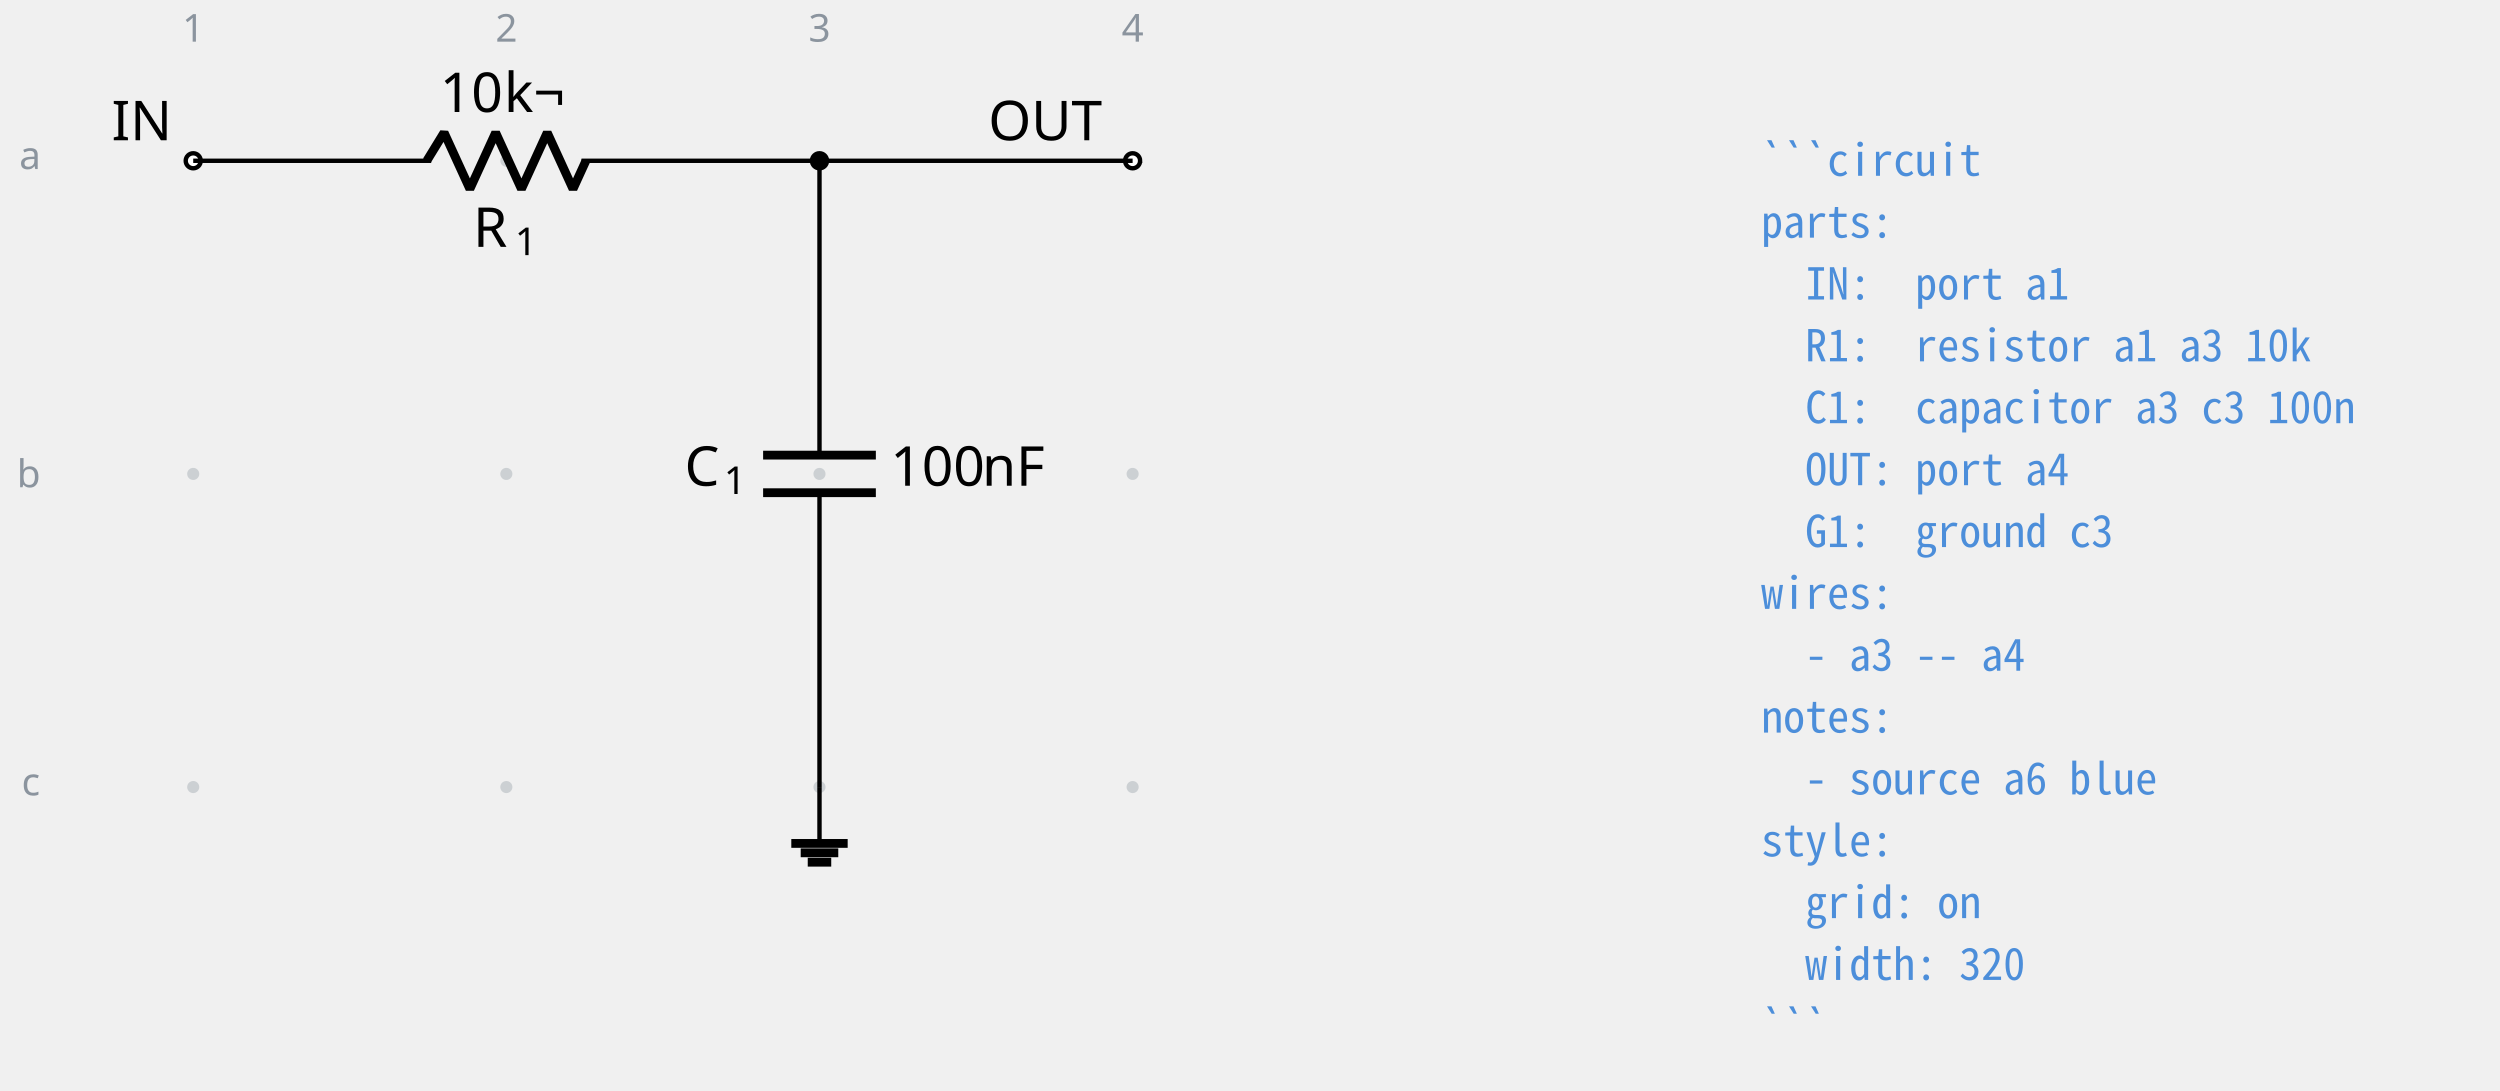
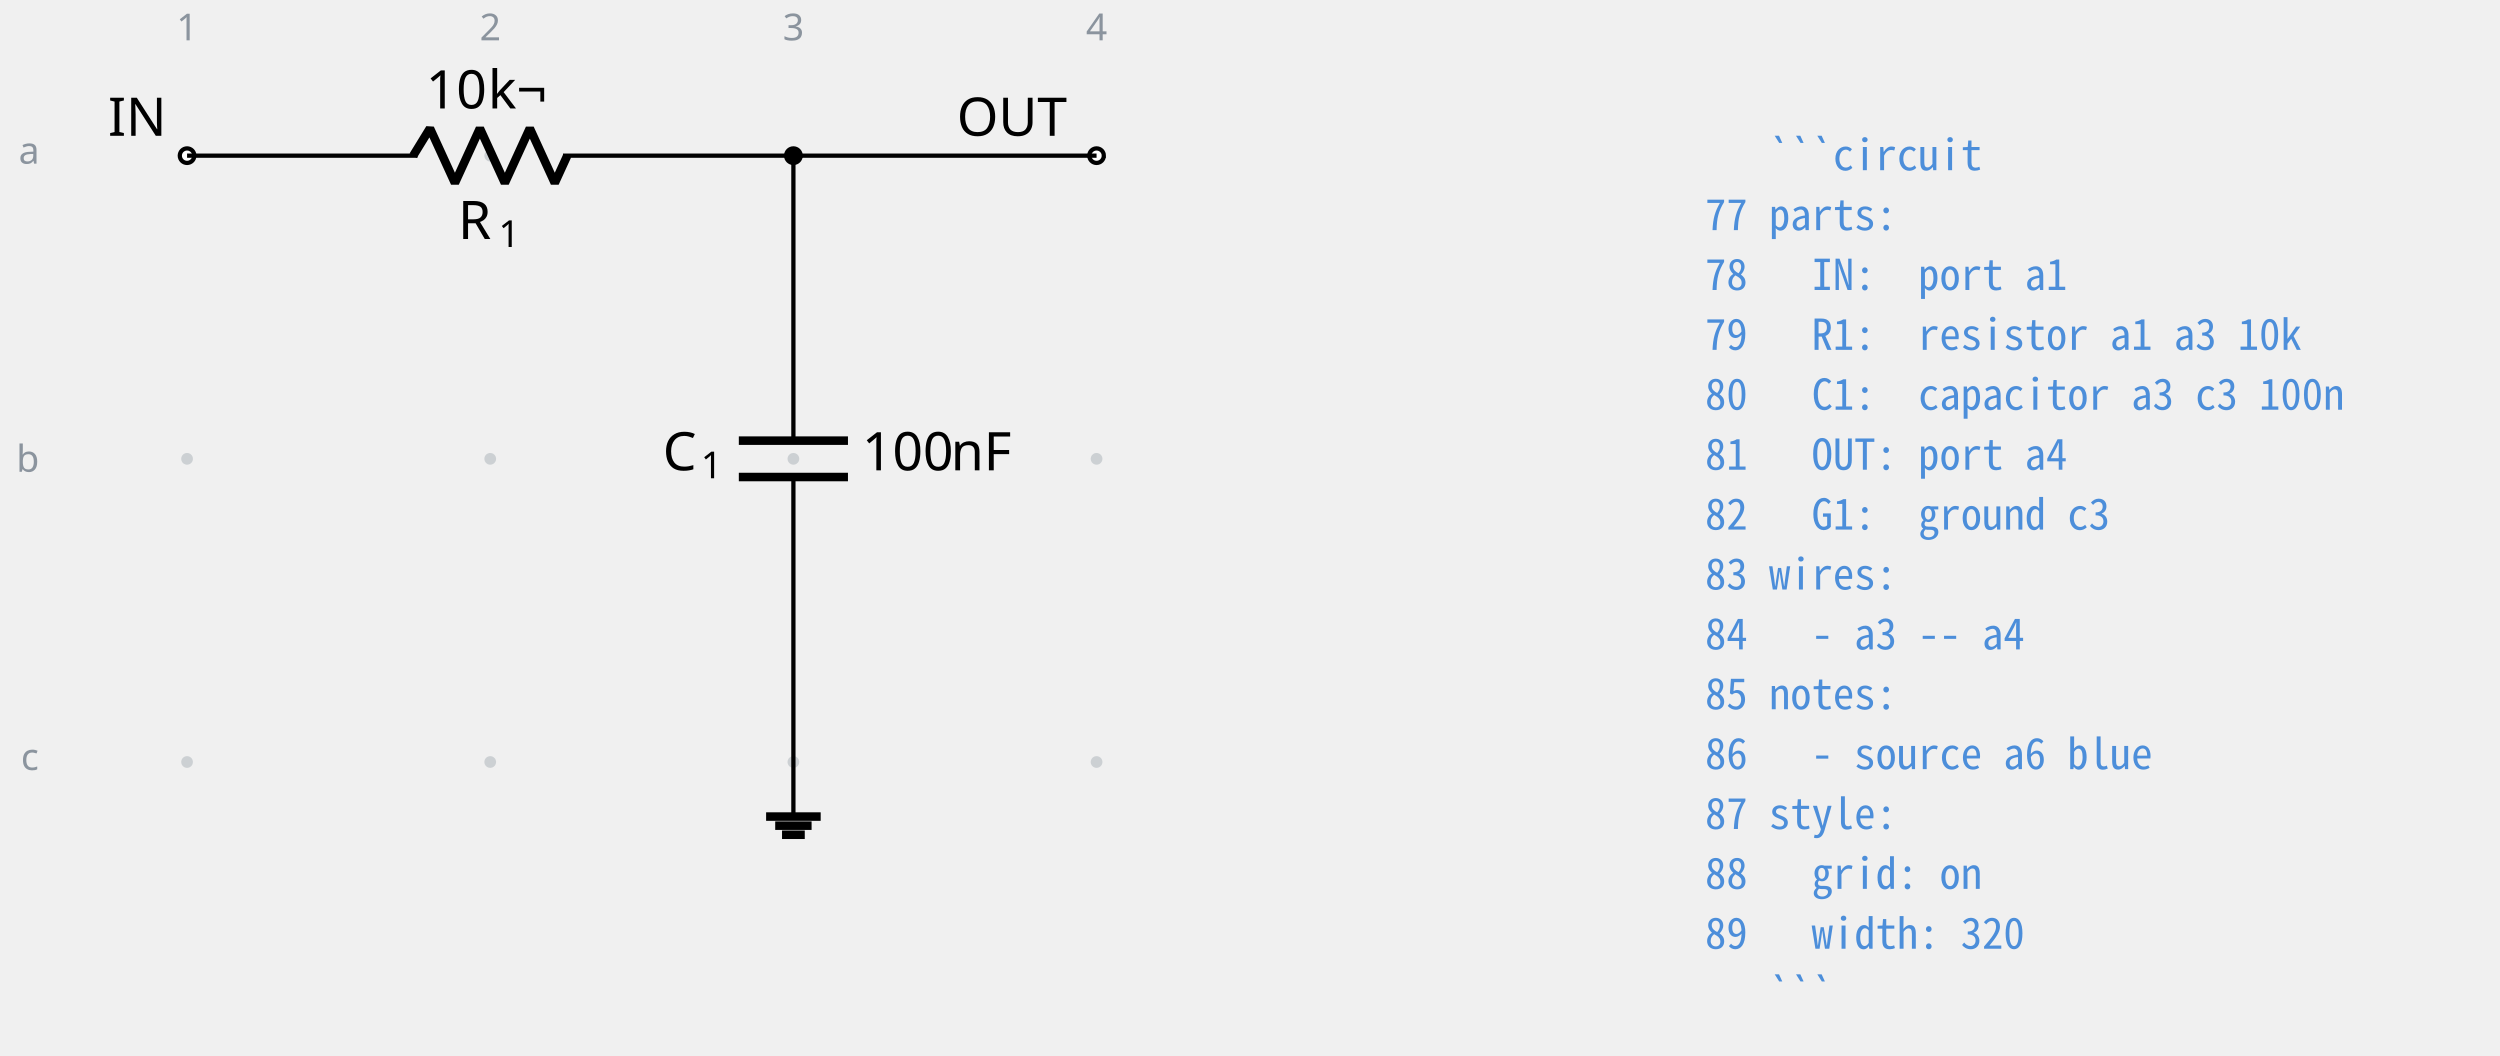
- <svg xmlns="http://www.w3.org/2000/svg" fill="currentColor" width="320" height="139.551" viewBox="-72 -72 454.321 198.128">
+ <svg xmlns="http://www.w3.org/2000/svg" fill="currentColor" width="320" height="135.109" viewBox="-72 -72 469.259 198.128">
  <g stroke="currentColor" stroke-miterlimit="10" stroke-width=".8">
    <path fill="#8b949e" fill-opacity=".35" stroke="none" stroke-opacity=".35" d="M-35.787-42.781a1.1 1.1 0 1 0-2.2 0 1.1 1.1 0 0 0 2.2 0M-35.787 14.124a1.1 1.1 0 1 0-2.2 0 1.1 1.1 0 0 0 2.2 0M-35.787 71.03a1.1 1.1 0 1 0-2.2 0 1.1 1.1 0 0 0 2.2 0M21.118-42.781a1.1 1.1 0 1 0-2.2 0 1.1 1.1 0 0 0 2.2 0M21.118 14.124a1.1 1.1 0 1 0-2.2 0 1.1 1.1 0 0 0 2.2 0M21.118 71.03a1.1 1.1 0 1 0-2.2 0 1.1 1.1 0 0 0 2.2 0M78.024-42.781a1.1 1.1 0 1 0-2.2 0 1.1 1.1 0 0 0 2.2 0M78.024 14.124a1.1 1.1 0 1 0-2.2 0 1.1 1.1 0 0 0 2.2 0M78.024 71.03a1.1 1.1 0 1 0-2.2 0 1.1 1.1 0 0 0 2.2 0M134.93-42.781a1.1 1.1 0 1 0-2.2 0 1.1 1.1 0 0 0 2.2 0M134.93 14.124a1.1 1.1 0 1 0-2.2 0 1.1 1.1 0 0 0 2.2 0M134.93 71.03a1.1 1.1 0 1 0-2.2 0 1.1 1.1 0 0 0 2.2 0m-1.1 0" />
    <g fill="#8b949e" stroke="#8b949e">
      <text x="-36.887" y="-42.781" fill="#8b949e" stroke="none" font-family="cmr7" font-size="7" transform="translate(-1.993 -21.645)">1</text>
    </g>
    <g fill="#8b949e" stroke="#8b949e">
      <text x="-36.887" y="-42.781" fill="#8b949e" stroke="none" font-family="cmr7" font-size="7" transform="translate(54.912 -21.645)">2</text>
    </g>
    <g fill="#8b949e" stroke="#8b949e">
      <text x="-36.887" y="-42.781" fill="#8b949e" stroke="none" font-family="cmr7" font-size="7" transform="translate(111.818 -21.645)">3</text>
    </g>
    <g fill="#8b949e" stroke="#8b949e">
      <text x="-36.887" y="-42.781" fill="#8b949e" stroke="none" font-family="cmr7" font-size="7" transform="translate(168.723 -21.645)">4</text>
    </g>
    <g fill="#8b949e" stroke="#8b949e">
      <text x="-36.887" y="-42.781" fill="#8b949e" stroke="none" font-family="cmr7" font-size="7" transform="translate(-31.62 1.507)">a</text>
    </g>
    <g fill="#8b949e" stroke="#8b949e">
      <text x="-36.887" y="-42.781" fill="#8b949e" stroke="none" font-family="cmr7" font-size="7" transform="translate(-32.05 59.336)">b</text>
    </g>
    <g fill="#8b949e" stroke="#8b949e">
      <text x="-36.887" y="-42.781" fill="#8b949e" stroke="none" font-family="cmr7" font-size="7" transform="translate(-31.189 115.318)">c</text>
    </g>
    <g fill="#ffffff">
      <path d="M-35.522-42.781a1.365 1.365 0 1 0-2.73 0 1.365 1.365 0 0 0 2.73 0Zm-1.365 0" />
    </g>
    <text x="-36.887" y="-42.781" stroke="none" font-family="cmr10" font-size="10" transform="translate(-14.844 -3.733)">IN</text>
    <path fill="none" d="M-36.887-42.781h.4m-.4 0H6.36m27.315 0h43.248m-.4 0h.4" />
    <g stroke-linejoin="bevel" stroke-width="1.6">
      <path fill="none" d="m5.561-42.781 3.143-5.122L13.39-37.66l4.685-10.243 4.686 10.243 4.686-10.243 4.686 10.243 2.343-5.121" />
    </g>
    <g stroke="none">
      <text x="-36.887" y="-42.781" font-family="cmmi10" font-size="10" transform="translate(50.866 15.648)">R</text>
      <text x="-29.294" y="-41.281" font-family="cmr7" font-size="7" transform="translate(50.866 15.648)">1</text>
    </g>
    <g stroke="none" font-family="cmr10" font-size="10">
      <text x="-36.887" y="-42.781" transform="translate(44.822 -8.863)">10</text>
      <text x="-25.221" y="-42.781" transform="translate(44.822 -8.863)">k¬</text>
    </g>
    <path fill="none" d="M76.924-42.781v.4m0-.4v53.49m0 6.83v53.49m0-.399v.4" />
    <g stroke-width="1.6">
      <path fill="none" d="M87.167 10.71H66.68m20.486 6.828H66.68" />
    </g>
    <g stroke="none">
      <text x="-36.887" y="-42.781" font-family="cmmi10" font-size="10" transform="translate(89.296 59.058)">C</text>
      <text x="-29.74" y="-41.281" font-family="cmr7" font-size="7" transform="translate(89.296 59.058)">1</text>
    </g>
    <g stroke="none" font-family="cmr10" font-size="10">
      <text x="-36.887" y="-42.781" transform="translate(126.693 59.058)">100</text>
      <text x="-20.22" y="-42.781" transform="translate(126.693 59.058)">nF</text>
    </g>
    <g fill="#ffffff">
      <path d="M135.195-42.781a1.365 1.365 0 1 0-2.731 0 1.365 1.365 0 0 0 2.73 0Zm-1.366 0" />
    </g>
    <text x="-36.887" y="-42.781" stroke="none" font-family="cmr10" font-size="10" transform="translate(144.483 -3.733)">OUT</text>
    <path fill="none" d="M76.924 71.03v10.243" />
    <path fill="none" stroke-width="1.6" d="M71.802 81.273h10.243M73.51 82.98h6.828m-5.548 1.707h4.268" />
    <path fill="none" d="M76.924-42.781h56.905" />
    <path d="M78.29-42.781a1.365 1.365 0 1 0-2.732 0 1.365 1.365 0 0 0 2.731 0Zm-1.366 0" />
    <g>
-       <text x="-36.887" y="-42.781" fill="#4c8eda" stroke="none" font-family="'Noto Sans Mono CJK JP',ui-monospace,'SFMono-Regular',Consolas,'Liberation Mono',monospace" font-size="8" transform="translate(284.927 2.733)" xml:space="preserve">```circuit</text>
+       <text x="-36.887" y="-42.781" fill="#4c8eda" stroke="none" font-family="'Noto Sans Mono CJK JP',ui-monospace,'SFMono-Regular',Consolas,'Liberation Mono',monospace" font-size="8" transform="translate(284.927 2.733)" xml:space="preserve">   ```circuit</text>
    </g>
    <g>
-       <text x="-36.887" y="-42.781" fill="#4c8eda" stroke="none" font-family="'Noto Sans Mono CJK JP',ui-monospace,'SFMono-Regular',Consolas,'Liberation Mono',monospace" font-size="8" transform="translate(284.927 13.972)" xml:space="preserve">parts:</text>
+       <text x="-36.887" y="-42.781" fill="#4c8eda" stroke="none" font-family="'Noto Sans Mono CJK JP',ui-monospace,'SFMono-Regular',Consolas,'Liberation Mono',monospace" font-size="8" transform="translate(284.927 13.972)" xml:space="preserve">77 parts:</text>
    </g>
    <g>
-       <text x="-36.887" y="-42.781" fill="#4c8eda" stroke="none" font-family="'Noto Sans Mono CJK JP',ui-monospace,'SFMono-Regular',Consolas,'Liberation Mono',monospace" font-size="8" transform="translate(284.927 25.21)" xml:space="preserve">  IN:  port a1</text>
+       <text x="-36.887" y="-42.781" fill="#4c8eda" stroke="none" font-family="'Noto Sans Mono CJK JP',ui-monospace,'SFMono-Regular',Consolas,'Liberation Mono',monospace" font-size="8" transform="translate(284.927 25.21)" xml:space="preserve">78   IN:  port a1</text>
    </g>
    <g>
-       <text x="-36.887" y="-42.781" fill="#4c8eda" stroke="none" font-family="'Noto Sans Mono CJK JP',ui-monospace,'SFMono-Regular',Consolas,'Liberation Mono',monospace" font-size="8" transform="translate(284.927 36.45)" xml:space="preserve">  R1:  resistor a1 a3 10k</text>
+       <text x="-36.887" y="-42.781" fill="#4c8eda" stroke="none" font-family="'Noto Sans Mono CJK JP',ui-monospace,'SFMono-Regular',Consolas,'Liberation Mono',monospace" font-size="8" transform="translate(284.927 36.45)" xml:space="preserve">79   R1:  resistor a1 a3 10k</text>
    </g>
    <g>
-       <text x="-36.887" y="-42.781" fill="#4c8eda" stroke="none" font-family="'Noto Sans Mono CJK JP',ui-monospace,'SFMono-Regular',Consolas,'Liberation Mono',monospace" font-size="8" transform="translate(284.927 47.689)" xml:space="preserve">  C1:  capacitor a3 c3 100n</text>
+       <text x="-36.887" y="-42.781" fill="#4c8eda" stroke="none" font-family="'Noto Sans Mono CJK JP',ui-monospace,'SFMono-Regular',Consolas,'Liberation Mono',monospace" font-size="8" transform="translate(284.927 47.689)" xml:space="preserve">80   C1:  capacitor a3 c3 100n</text>
    </g>
    <g>
-       <text x="-36.887" y="-42.781" fill="#4c8eda" stroke="none" font-family="'Noto Sans Mono CJK JP',ui-monospace,'SFMono-Regular',Consolas,'Liberation Mono',monospace" font-size="8" transform="translate(284.927 58.956)" xml:space="preserve">  OUT: port a4</text>
+       <text x="-36.887" y="-42.781" fill="#4c8eda" stroke="none" font-family="'Noto Sans Mono CJK JP',ui-monospace,'SFMono-Regular',Consolas,'Liberation Mono',monospace" font-size="8" transform="translate(284.927 58.956)" xml:space="preserve">81   OUT: port a4</text>
    </g>
    <g>
-       <text x="-36.887" y="-42.781" fill="#4c8eda" stroke="none" font-family="'Noto Sans Mono CJK JP',ui-monospace,'SFMono-Regular',Consolas,'Liberation Mono',monospace" font-size="8" transform="translate(284.927 70.195)" xml:space="preserve">  G1:  ground c3</text>
+       <text x="-36.887" y="-42.781" fill="#4c8eda" stroke="none" font-family="'Noto Sans Mono CJK JP',ui-monospace,'SFMono-Regular',Consolas,'Liberation Mono',monospace" font-size="8" transform="translate(284.927 70.195)" xml:space="preserve">82   G1:  ground c3</text>
    </g>
    <g>
-       <text x="-36.887" y="-42.781" fill="#4c8eda" stroke="none" font-family="'Noto Sans Mono CJK JP',ui-monospace,'SFMono-Regular',Consolas,'Liberation Mono',monospace" font-size="8" transform="translate(284.927 81.434)" xml:space="preserve">wires:</text>
+       <text x="-36.887" y="-42.781" fill="#4c8eda" stroke="none" font-family="'Noto Sans Mono CJK JP',ui-monospace,'SFMono-Regular',Consolas,'Liberation Mono',monospace" font-size="8" transform="translate(284.927 81.434)" xml:space="preserve">83 wires:</text>
    </g>
    <g>
-       <text x="-36.887" y="-42.781" fill="#4c8eda" stroke="none" font-family="'Noto Sans Mono CJK JP',ui-monospace,'SFMono-Regular',Consolas,'Liberation Mono',monospace" font-size="8" transform="translate(284.927 92.672)" xml:space="preserve">  - a3 -- a4</text>
+       <text x="-36.887" y="-42.781" fill="#4c8eda" stroke="none" font-family="'Noto Sans Mono CJK JP',ui-monospace,'SFMono-Regular',Consolas,'Liberation Mono',monospace" font-size="8" transform="translate(284.927 92.672)" xml:space="preserve">84   - a3 -- a4</text>
    </g>
    <g>
-       <text x="-36.887" y="-42.781" fill="#4c8eda" stroke="none" font-family="'Noto Sans Mono CJK JP',ui-monospace,'SFMono-Regular',Consolas,'Liberation Mono',monospace" font-size="8" transform="translate(284.927 103.911)" xml:space="preserve">notes:</text>
+       <text x="-36.887" y="-42.781" fill="#4c8eda" stroke="none" font-family="'Noto Sans Mono CJK JP',ui-monospace,'SFMono-Regular',Consolas,'Liberation Mono',monospace" font-size="8" transform="translate(284.927 103.911)" xml:space="preserve">85 notes:</text>
    </g>
    <g>
-       <text x="-36.887" y="-42.781" fill="#4c8eda" stroke="none" font-family="'Noto Sans Mono CJK JP',ui-monospace,'SFMono-Regular',Consolas,'Liberation Mono',monospace" font-size="8" transform="translate(284.927 115.15)" xml:space="preserve">  - source a6 blue</text>
+       <text x="-36.887" y="-42.781" fill="#4c8eda" stroke="none" font-family="'Noto Sans Mono CJK JP',ui-monospace,'SFMono-Regular',Consolas,'Liberation Mono',monospace" font-size="8" transform="translate(284.927 115.15)" xml:space="preserve">86   - source a6 blue</text>
    </g>
    <g>
-       <text x="-36.887" y="-42.781" fill="#4c8eda" stroke="none" font-family="'Noto Sans Mono CJK JP',ui-monospace,'SFMono-Regular',Consolas,'Liberation Mono',monospace" font-size="8" transform="translate(284.927 126.389)" xml:space="preserve">style:</text>
+       <text x="-36.887" y="-42.781" fill="#4c8eda" stroke="none" font-family="'Noto Sans Mono CJK JP',ui-monospace,'SFMono-Regular',Consolas,'Liberation Mono',monospace" font-size="8" transform="translate(284.927 126.389)" xml:space="preserve">87 style:</text>
    </g>
    <g>
-       <text x="-36.887" y="-42.781" fill="#4c8eda" stroke="none" font-family="'Noto Sans Mono CJK JP',ui-monospace,'SFMono-Regular',Consolas,'Liberation Mono',monospace" font-size="8" transform="translate(284.927 137.628)" xml:space="preserve">  grid: on</text>
+       <text x="-36.887" y="-42.781" fill="#4c8eda" stroke="none" font-family="'Noto Sans Mono CJK JP',ui-monospace,'SFMono-Regular',Consolas,'Liberation Mono',monospace" font-size="8" transform="translate(284.927 137.628)" xml:space="preserve">88   grid: on</text>
    </g>
    <g>
-       <text x="-36.887" y="-42.781" fill="#4c8eda" stroke="none" font-family="'Noto Sans Mono CJK JP',ui-monospace,'SFMono-Regular',Consolas,'Liberation Mono',monospace" font-size="8" transform="translate(284.927 148.867)" xml:space="preserve">  width: 320</text>
+       <text x="-36.887" y="-42.781" fill="#4c8eda" stroke="none" font-family="'Noto Sans Mono CJK JP',ui-monospace,'SFMono-Regular',Consolas,'Liberation Mono',monospace" font-size="8" transform="translate(284.927 148.867)" xml:space="preserve">89   width: 320</text>
    </g>
    <g>
-       <text x="-36.887" y="-42.781" fill="#4c8eda" stroke="none" font-family="'Noto Sans Mono CJK JP',ui-monospace,'SFMono-Regular',Consolas,'Liberation Mono',monospace" font-size="8" transform="translate(284.927 160.134)" xml:space="preserve">```</text>
+       <text x="-36.887" y="-42.781" fill="#4c8eda" stroke="none" font-family="'Noto Sans Mono CJK JP',ui-monospace,'SFMono-Regular',Consolas,'Liberation Mono',monospace" font-size="8" transform="translate(284.927 160.134)" xml:space="preserve">   ```</text>
    </g>
  </g>
</svg>
